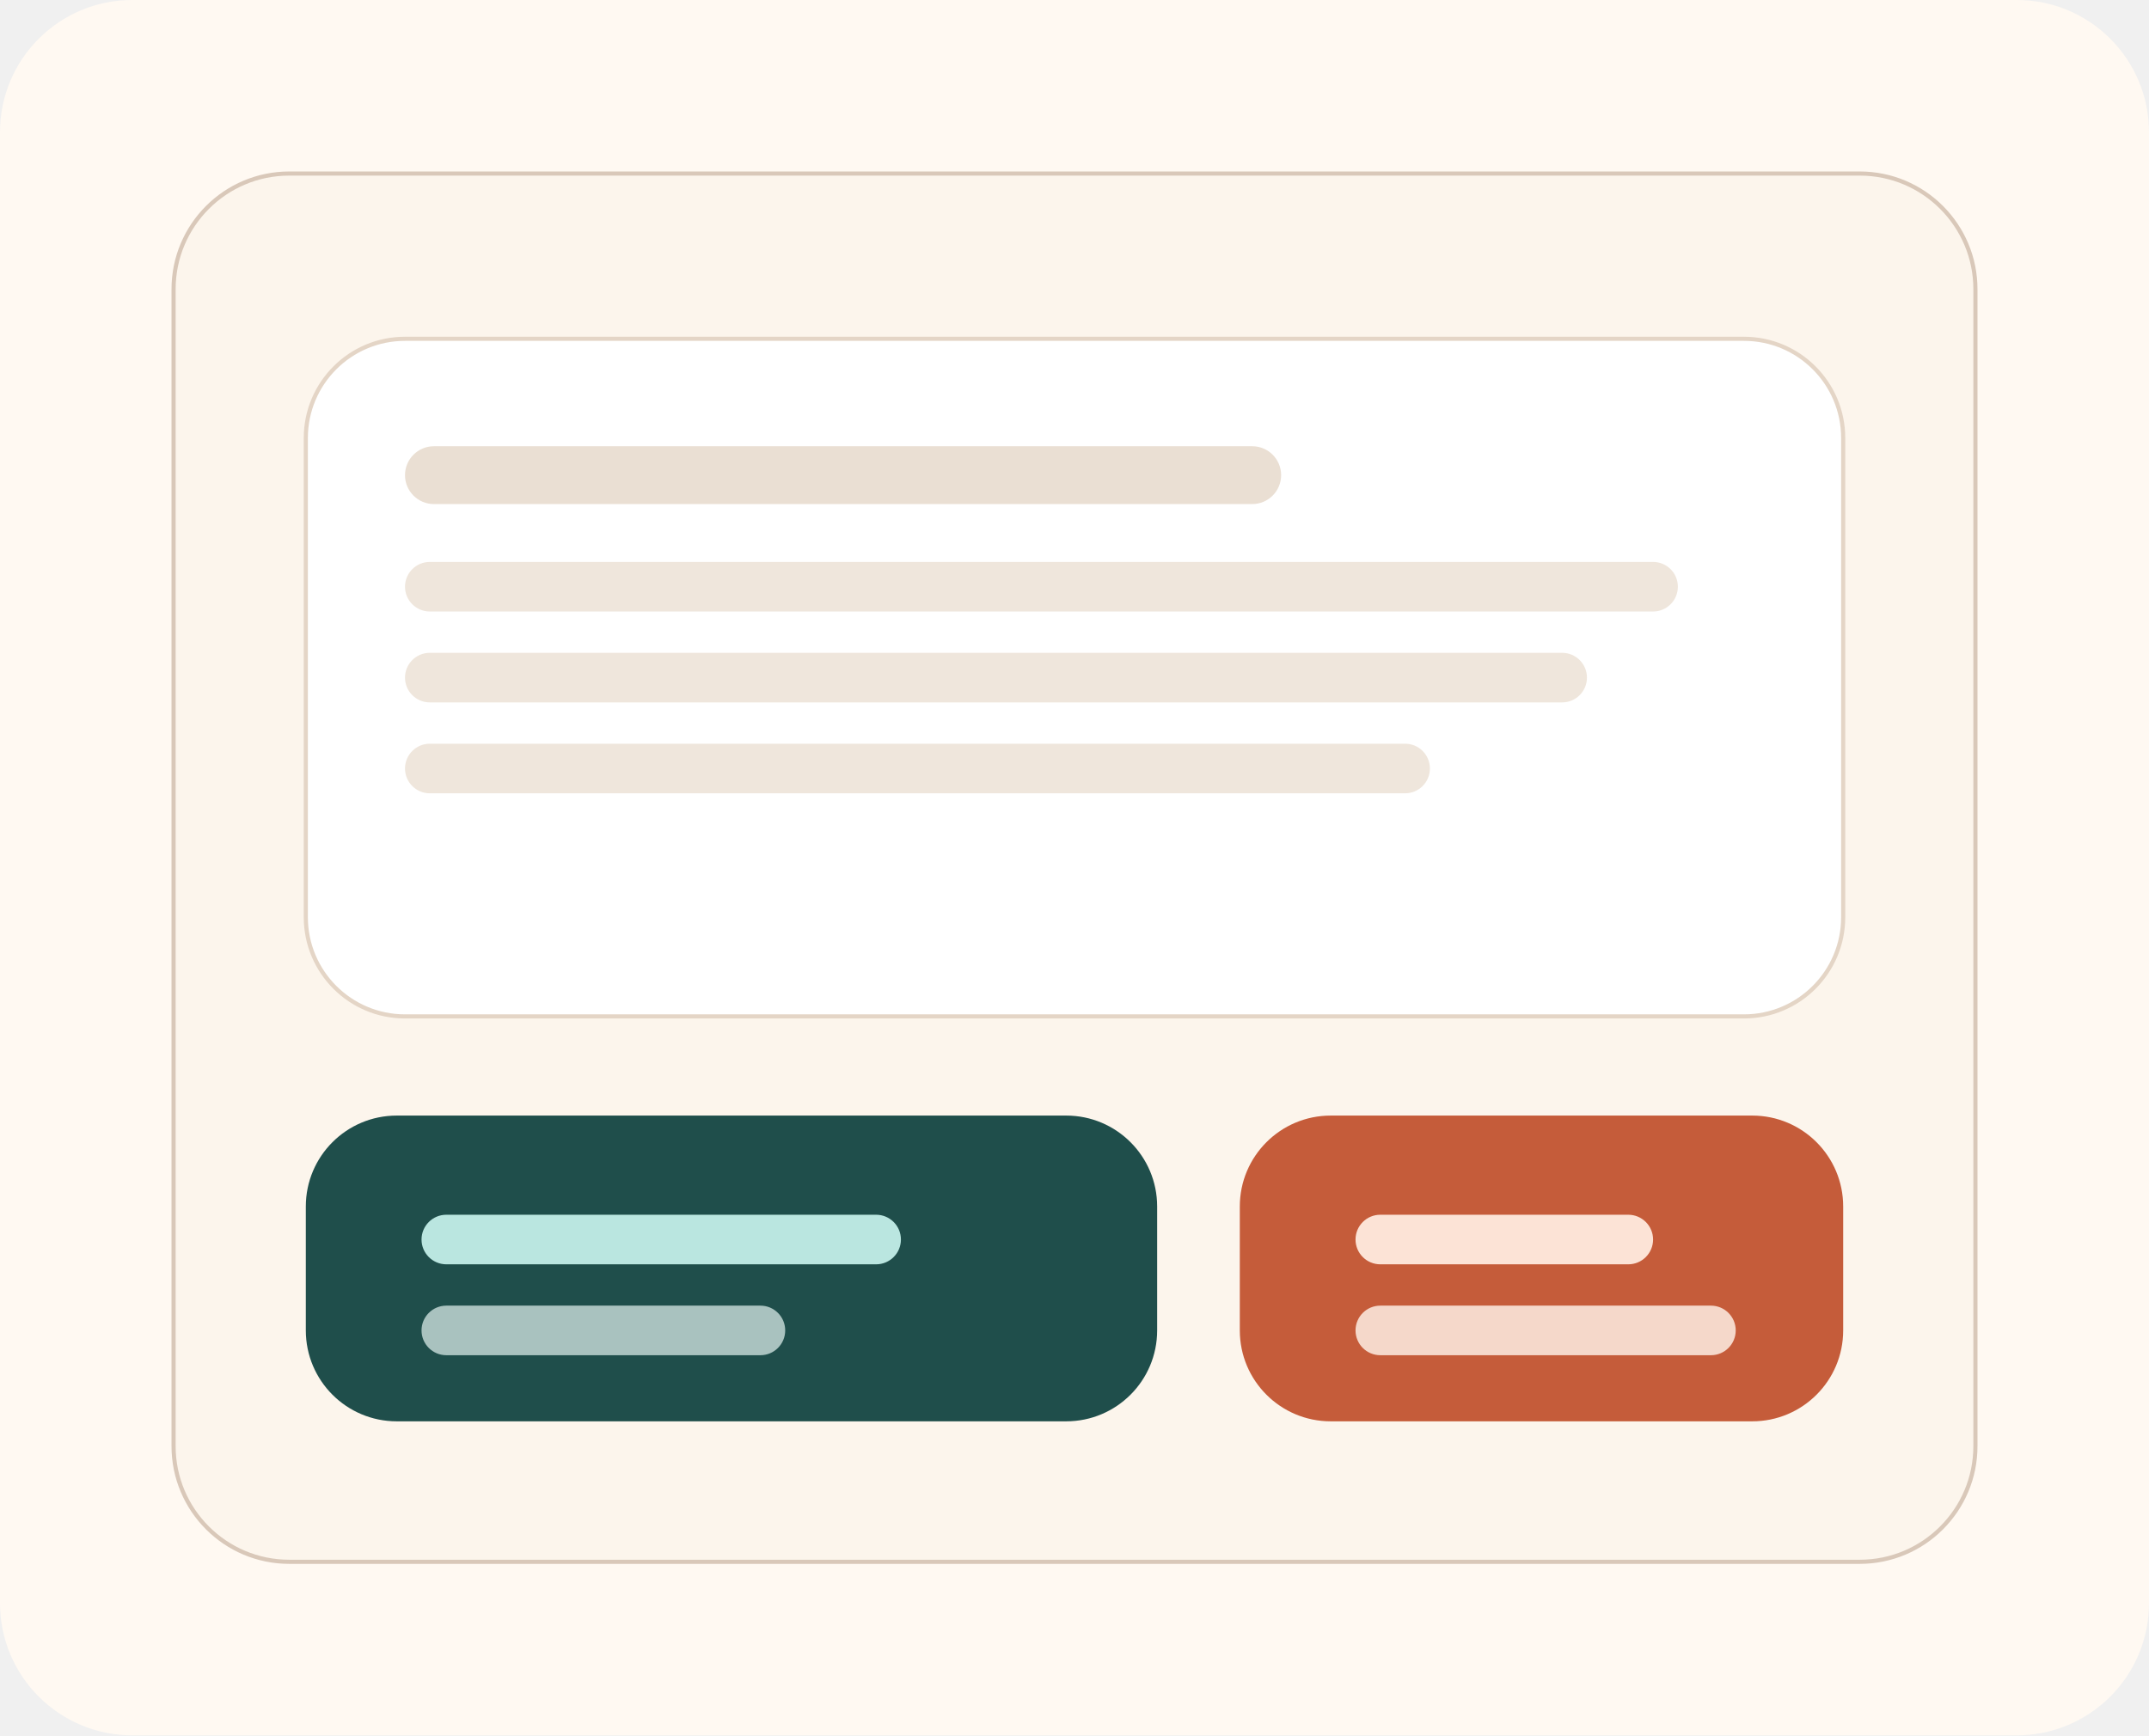
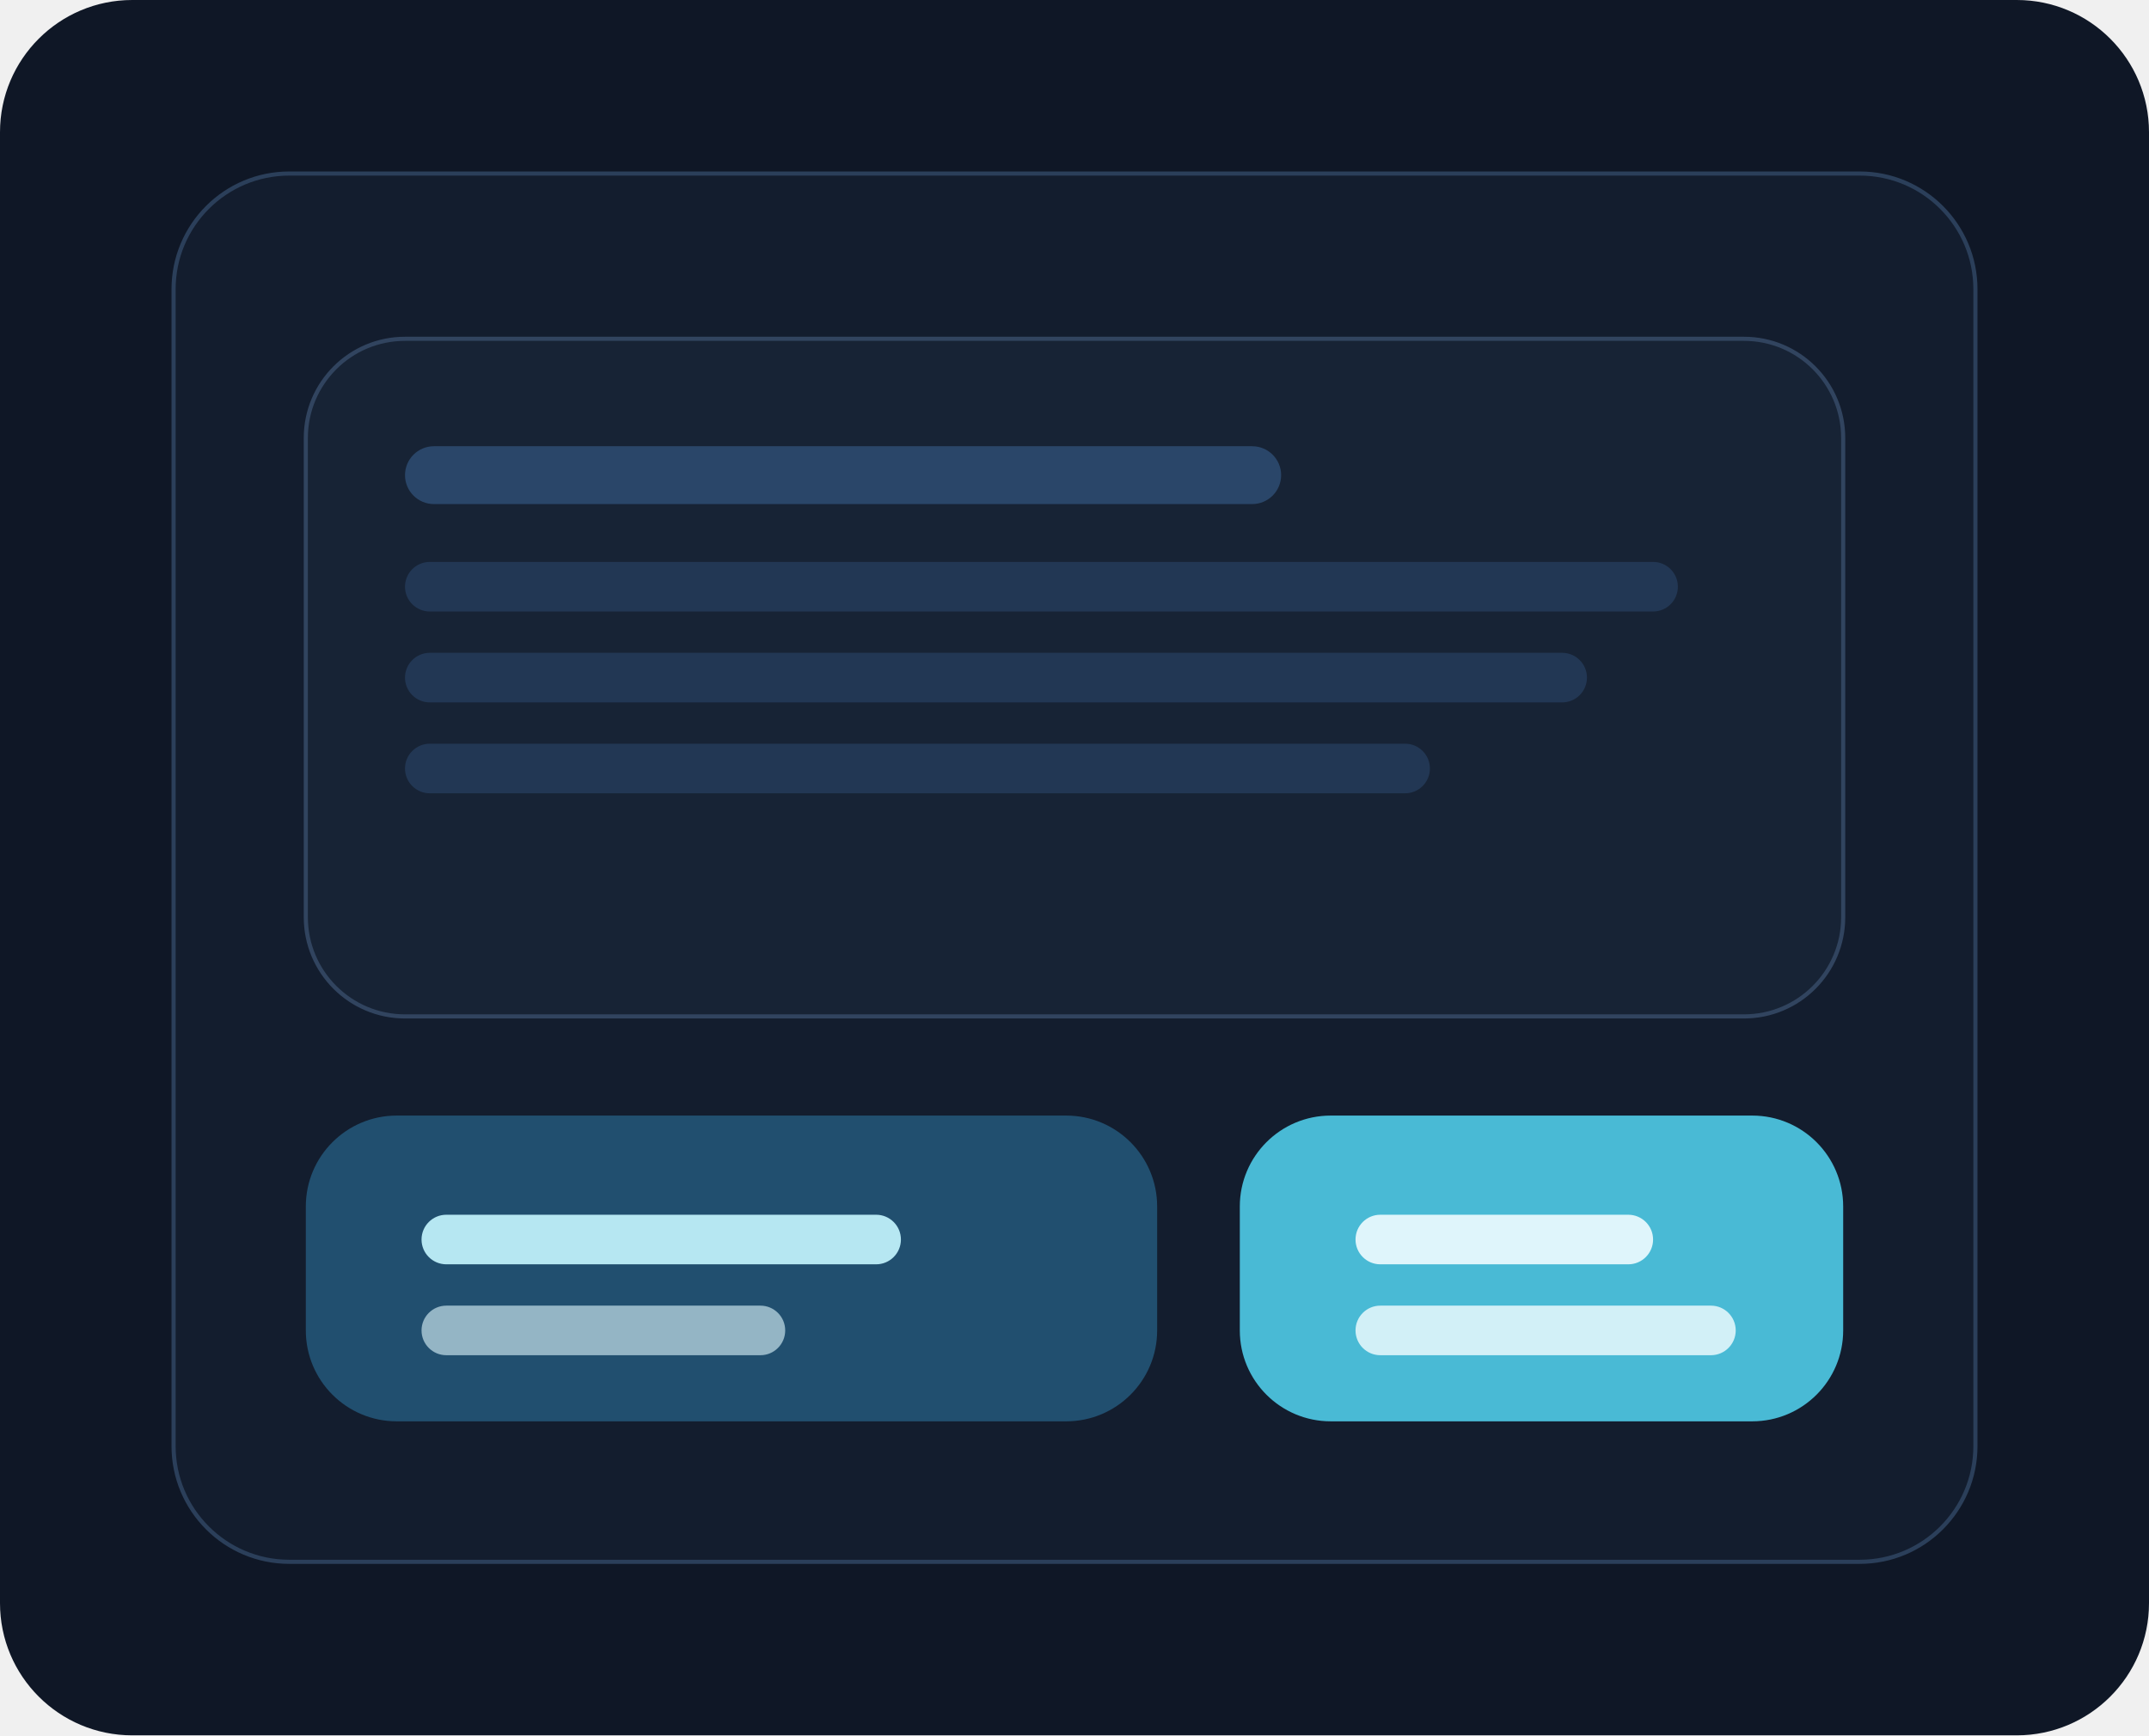
<svg xmlns="http://www.w3.org/2000/svg" width="520" height="420" viewBox="0 0 520 420" fill="none">
-   <rect width="520" height="420" rx="32" fill="#FFF9F2" />
-   <rect x="42" y="42" width="436" height="336" rx="28" fill="#FCF5EC" stroke="#D9C8B9" />
-   <rect x="74" y="82" width="372" height="164" rx="24" fill="#FFFFFF" stroke="#E4D5C6" />
-   <rect x="98" y="108" width="212" height="14" rx="7" fill="#EADFD3" />
-   <rect x="98" y="136" width="308" height="12" rx="6" fill="#EFE6DC" />
-   <rect x="98" y="158" width="286" height="12" rx="6" fill="#EFE6DC" />
-   <rect x="98" y="180" width="248" height="12" rx="6" fill="#EFE6DC" />
-   <rect x="74" y="270" width="206" height="74" rx="22" fill="#1F4E4B" />
-   <rect x="300" y="270" width="146" height="74" rx="22" fill="#C55C3A" />
-   <rect x="102" y="294" width="116" height="12" rx="6" fill="#BAE6E0" />
-   <rect x="102" y="316" width="88" height="12" rx="6" fill="#E5F4F1" fill-opacity="0.7" />
-   <rect x="328" y="294" width="72" height="12" rx="6" fill="#FCE3D6" />
-   <rect x="328" y="316" width="92" height="12" rx="6" fill="#FFF2EA" fill-opacity="0.82" />
+   <rect width="520" height="420" rx="32" fill="#0F1726" />
+   <rect x="42" y="42" width="436" height="336" rx="28" fill="#131D2E" stroke="#2B3F5A" />
+   <rect x="74" y="82" width="372" height="164" rx="24" fill="#172335" stroke="#31445F" />
+   <rect x="98" y="108" width="212" height="14" rx="7" fill="#2A4669" />
+   <rect x="98" y="136" width="308" height="12" rx="6" fill="#223754" />
+   <rect x="98" y="158" width="286" height="12" rx="6" fill="#223754" />
+   <rect x="98" y="180" width="248" height="12" rx="6" fill="#223754" />
+   <rect x="74" y="270" width="206" height="74" rx="22" fill="#214F6F" />
+   <rect x="300" y="270" width="146" height="74" rx="22" fill="#49BAD5" />
+   <rect x="102" y="294" width="116" height="12" rx="6" fill="#B6E7F2" />
+   <rect x="102" y="316" width="88" height="12" rx="6" fill="#D5EDF5" fill-opacity="0.64" />
+   <rect x="328" y="294" width="72" height="12" rx="6" fill="#DFF5FB" />
+   <rect x="328" y="316" width="92" height="12" rx="6" fill="#F0FBFF" fill-opacity="0.82" />
</svg>
